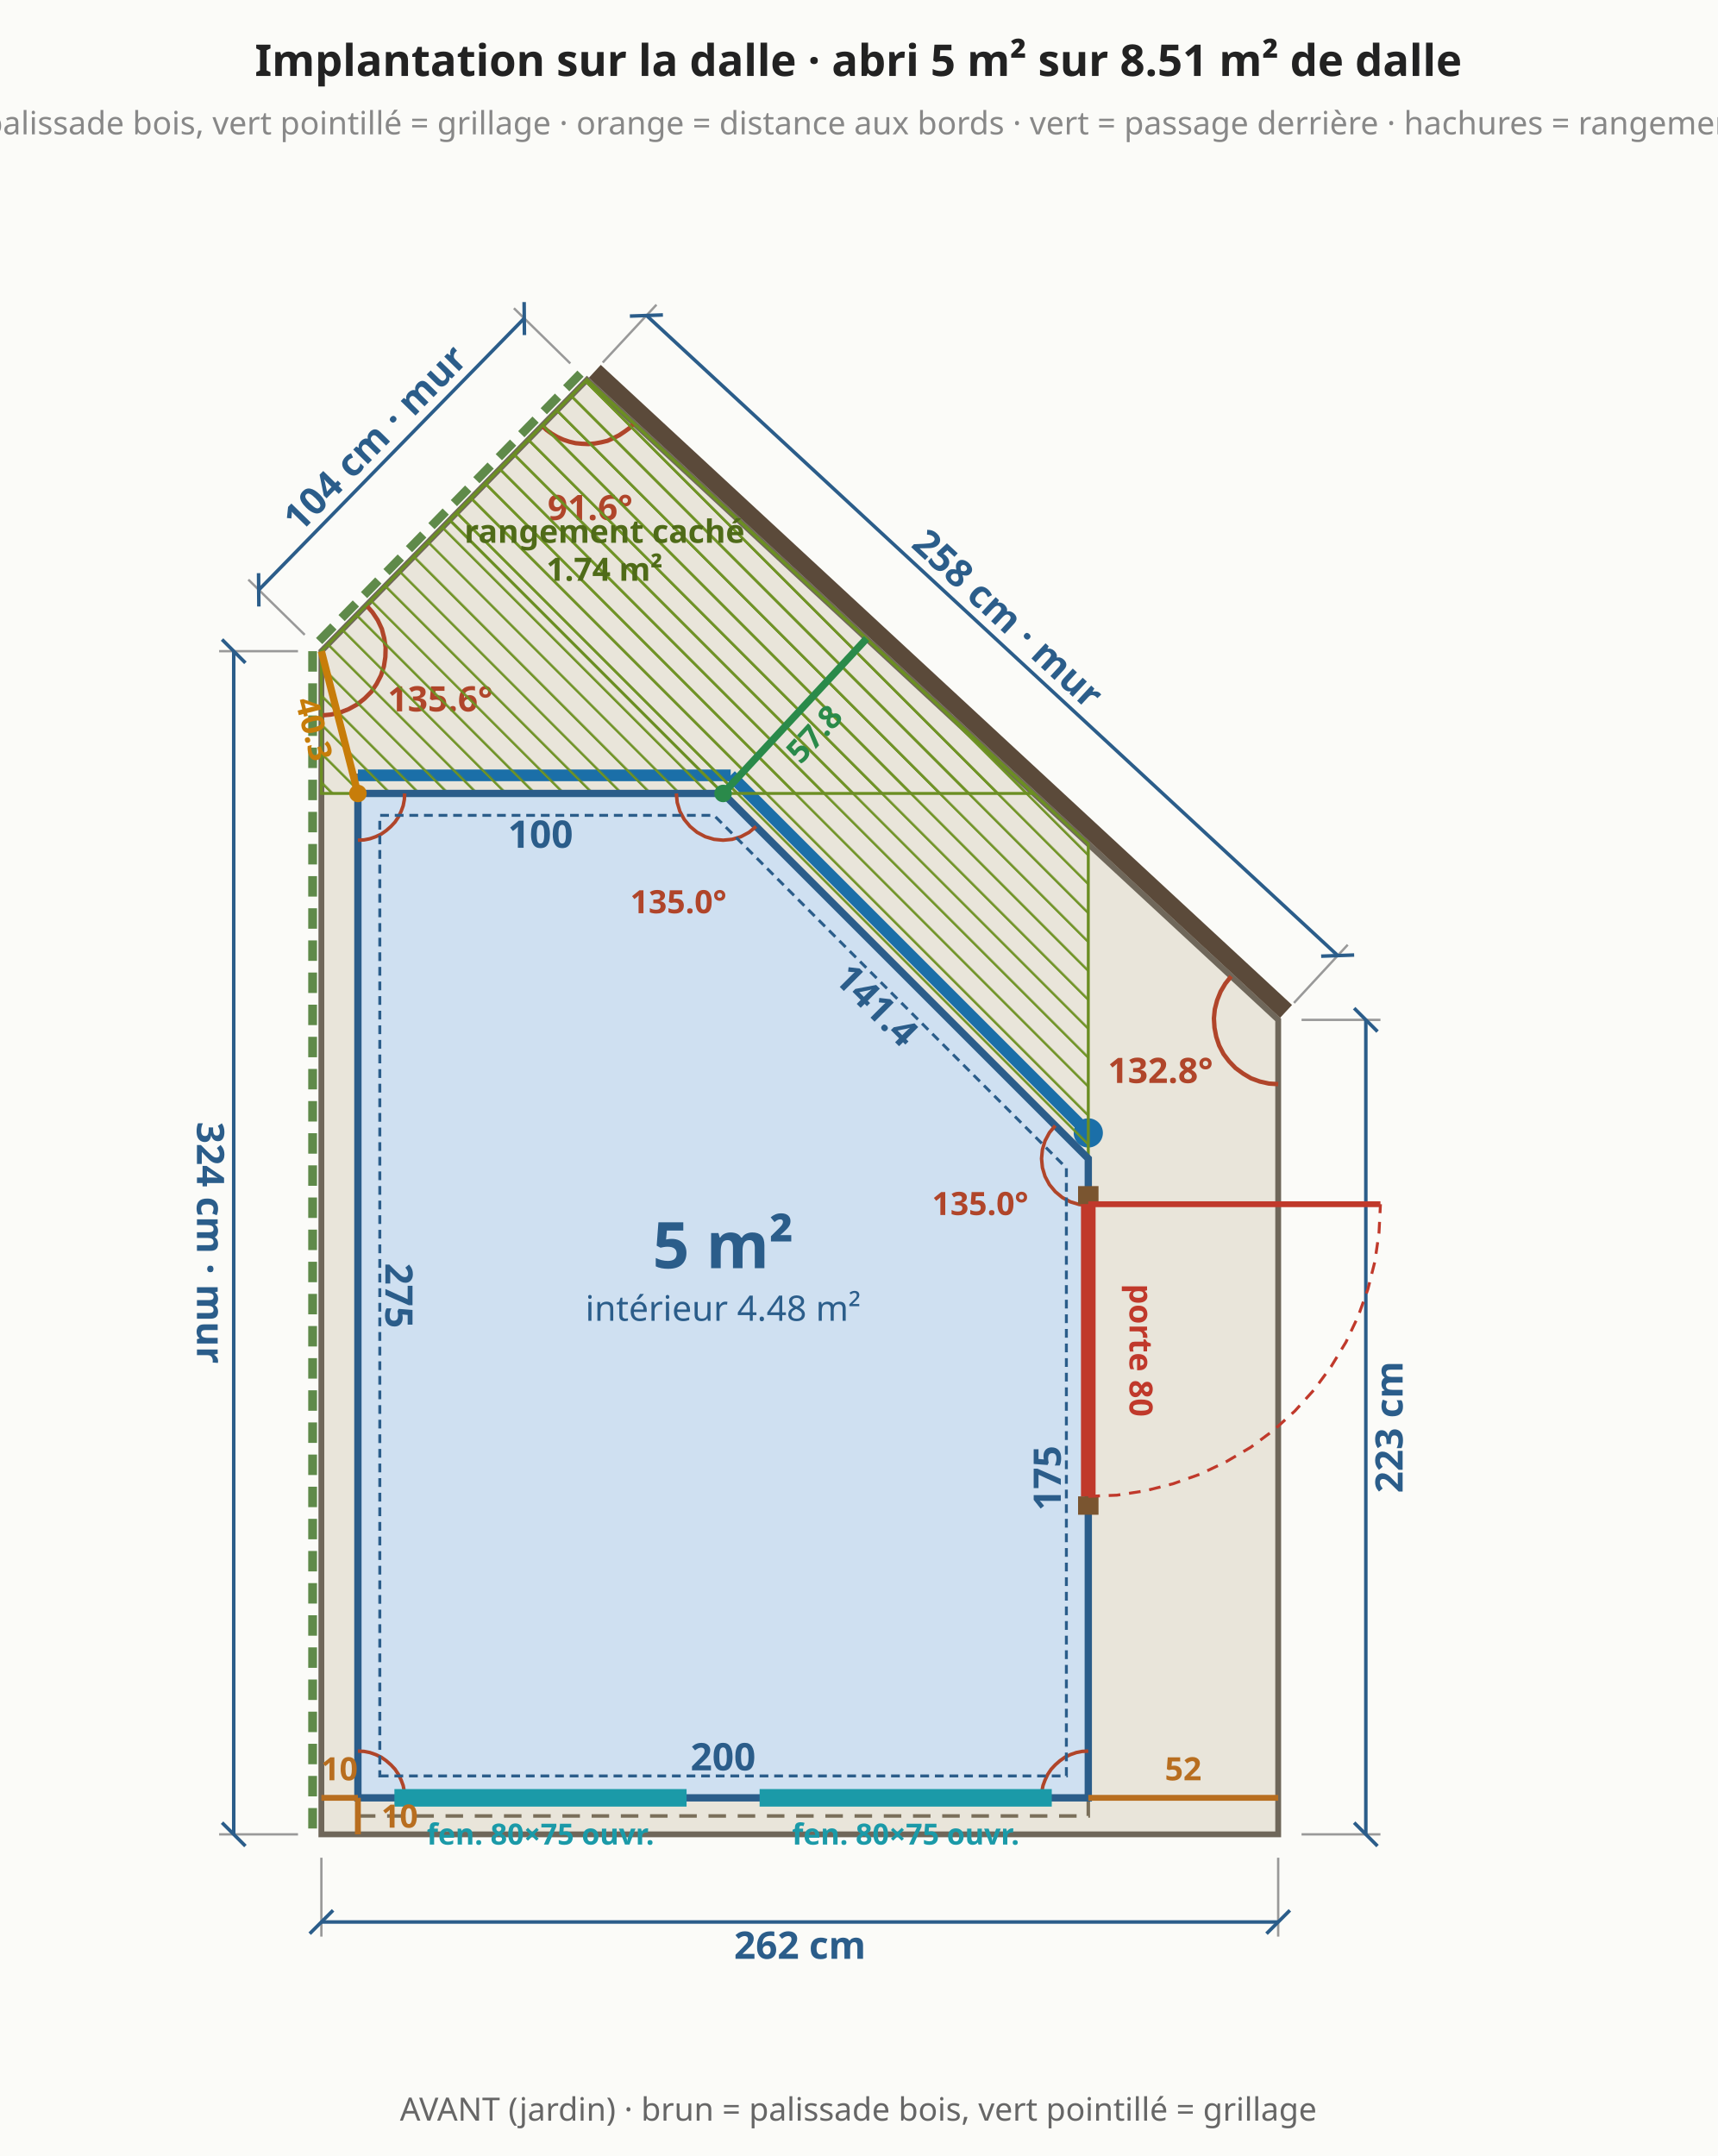
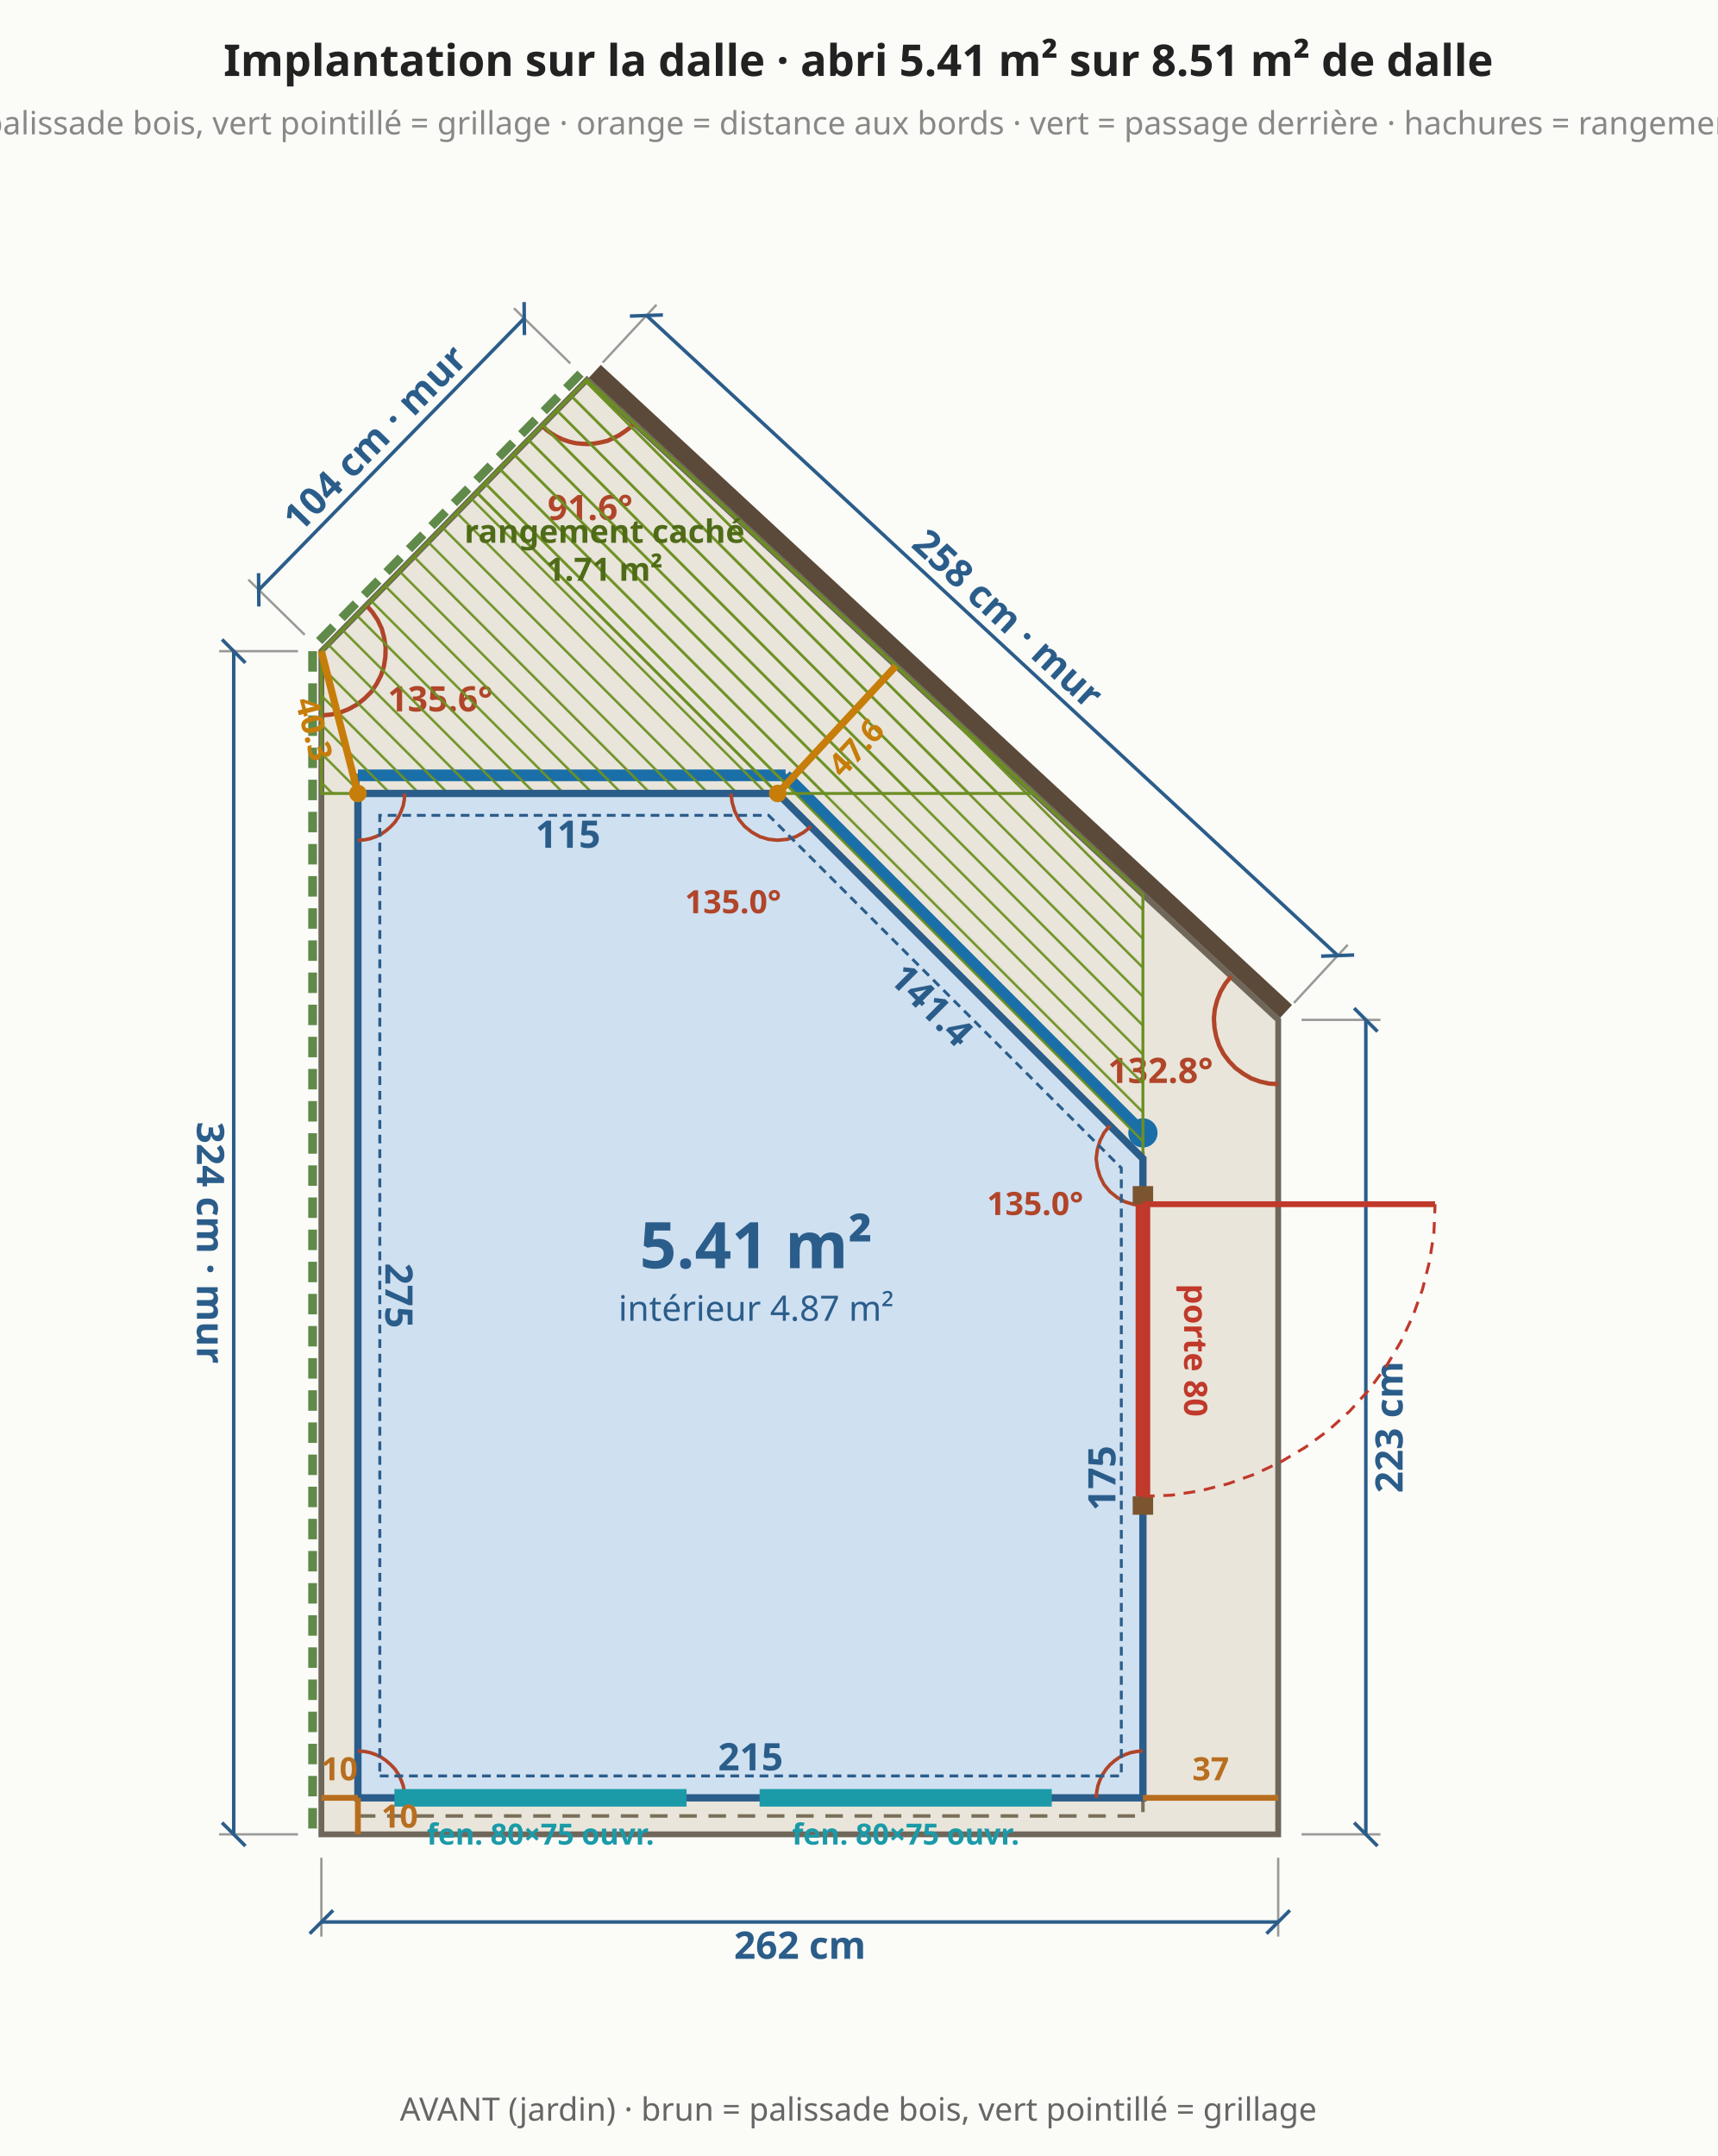
<svg xmlns="http://www.w3.org/2000/svg" viewBox="0 0 588 738" font-family="system-ui,sans-serif" font-size="13">
  <rect width="588" height="738" fill="#fbfbf8" />
  <polygon points="110.0,627.9 437.5,627.9 437.5,349.1 200.9,130.0 110.0,222.9" fill="#e9e5da" stroke="#6f675a" stroke-width="2" />
  <line x1="110.0" y1="635.9" x2="110.0" y2="662.9" stroke="#999" stroke-width="0.8" />
  <line x1="437.5" y1="635.9" x2="437.5" y2="662.9" stroke="#999" stroke-width="0.8" />
  <line x1="110.0" y1="657.9" x2="437.5" y2="657.9" stroke="#2b5d8a" stroke-width="1.2" />
  <line x1="106.0" y1="661.9" x2="114.0" y2="653.9" stroke="#2b5d8a" stroke-width="1.2" />
  <line x1="433.5" y1="661.9" x2="441.5" y2="653.9" stroke="#2b5d8a" stroke-width="1.2" />
  <text x="273.8" y="665.9" text-anchor="middle" dominant-baseline="middle" fill="#2b5d8a" font-size="13" font-weight="bold" transform="rotate(0.0 273.8 665.9)">262 cm</text>
  <line x1="445.5" y1="627.9" x2="472.5" y2="627.9" stroke="#999" stroke-width="0.8" />
  <line x1="445.5" y1="349.1" x2="472.5" y2="349.1" stroke="#999" stroke-width="0.8" />
  <line x1="467.5" y1="627.9" x2="467.5" y2="349.1" stroke="#2b5d8a" stroke-width="1.2" />
  <line x1="471.5" y1="631.9" x2="463.5" y2="623.9" stroke="#2b5d8a" stroke-width="1.2" />
  <line x1="471.5" y1="353.1" x2="463.5" y2="345.1" stroke="#2b5d8a" stroke-width="1.2" />
  <text x="475.5" y="488.5" text-anchor="middle" dominant-baseline="middle" fill="#2b5d8a" font-size="13" font-weight="bold" transform="rotate(-90.0 475.5 488.5)">223 cm</text>
  <line x1="440.2" y1="346.2" x2="203.6" y2="127.1" stroke="#5b4a3a" stroke-width="6" />
  <line x1="442.9" y1="343.3" x2="461.3" y2="323.4" stroke="#999" stroke-width="0.8" />
  <line x1="206.3" y1="124.1" x2="224.7" y2="104.3" stroke="#999" stroke-width="0.8" />
  <line x1="457.9" y1="327.1" x2="221.3" y2="108.0" stroke="#2b5d8a" stroke-width="1.2" />
  <line x1="463.5" y1="326.9" x2="452.2" y2="327.3" stroke="#2b5d8a" stroke-width="1.2" />
  <line x1="226.9" y1="107.8" x2="215.6" y2="108.2" stroke="#2b5d8a" stroke-width="1.2" />
  <text x="345.0" y="211.7" text-anchor="middle" dominant-baseline="middle" fill="#2b5d8a" font-size="13" font-weight="bold" transform="rotate(42.8 345.0 211.7)">258 cm · mur</text>
  <line x1="198.7" y1="127.9" x2="107.9" y2="220.8" stroke="#5f8a4a" stroke-width="3" stroke-dasharray="7 4" />
  <line x1="195.2" y1="124.4" x2="175.9" y2="105.5" stroke="#999" stroke-width="0.8" />
  <line x1="104.3" y1="217.3" x2="85.0" y2="198.4" stroke="#999" stroke-width="0.8" />
  <line x1="179.4" y1="109.0" x2="88.6" y2="201.9" stroke="#2b5d8a" stroke-width="1.2" />
  <line x1="179.4" y1="103.4" x2="179.5" y2="114.7" stroke="#2b5d8a" stroke-width="1.2" />
  <line x1="88.5" y1="196.2" x2="88.6" y2="207.6" stroke="#2b5d8a" stroke-width="1.2" />
  <text x="128.3" y="149.9" text-anchor="middle" dominant-baseline="middle" fill="#2b5d8a" font-size="13" font-weight="bold" transform="rotate(-45.6 128.3 149.9)">104 cm · mur</text>
  <line x1="107.0" y1="222.9" x2="107.0" y2="627.9" stroke="#5f8a4a" stroke-width="3" stroke-dasharray="7 4" />
  <line x1="102.0" y1="222.9" x2="75.0" y2="222.9" stroke="#999" stroke-width="0.8" />
  <line x1="102.0" y1="627.9" x2="75.0" y2="627.9" stroke="#999" stroke-width="0.8" />
  <line x1="80.0" y1="222.9" x2="80.0" y2="627.9" stroke="#2b5d8a" stroke-width="1.2" />
  <line x1="76.0" y1="218.9" x2="84.0" y2="226.9" stroke="#2b5d8a" stroke-width="1.2" />
  <line x1="76.0" y1="623.9" x2="84.0" y2="631.9" stroke="#2b5d8a" stroke-width="1.2" />
  <text x="72.0" y="425.4" text-anchor="middle" dominant-baseline="middle" fill="#2b5d8a" font-size="13" font-weight="bold" transform="rotate(90.0 72.0 425.4)">324 cm · mur</text>
  <polyline points="421.4,334.2 419.4,336.7 417.8,339.4 416.6,342.4 415.8,345.5 415.5,348.6 415.7,351.8 416.3,354.9 417.3,357.9 418.8,360.8 420.7,363.3 422.9,365.6 425.5,367.5 428.2,369.1 431.2,370.2 434.3,370.9 437.5,371.1" fill="none" stroke="#b0452a" stroke-width="1.5" />
  <text x="397.2" y="370.7" text-anchor="middle" fill="#b0452a" font-size="12" font-weight="bold">132.8°</text>
  <polyline points="185.5,145.7 187.1,147.2 188.9,148.5 190.8,149.6 192.8,150.5 194.9,151.2 197.0,151.7 199.2,151.9 201.4,152.0 203.6,151.8 205.8,151.4 207.9,150.9 209.9,150.0 211.9,149.0 213.7,147.8 215.5,146.5 217.0,144.9" fill="none" stroke="#b0452a" stroke-width="1.5" />
  <text x="202.0" y="178.0" text-anchor="middle" fill="#b0452a" font-size="12" font-weight="bold">91.6°</text>
  <polyline points="110.0,244.9 113.2,244.6 116.4,243.9 119.4,242.7 122.3,241.1 124.8,239.1 127.1,236.8 128.9,234.1 130.4,231.2 131.4,228.1 131.9,224.9 132.0,221.6 131.5,218.4 130.7,215.3 129.3,212.3 127.5,209.6 125.4,207.2" fill="none" stroke="#b0452a" stroke-width="1.5" />
  <text x="150.7" y="243.5" text-anchor="middle" fill="#b0452a" font-size="12" font-weight="bold">135.6°</text>
-   <polygon points="122.5,621.6 372.5,621.6 372.5,387.8 250.1,265.4 122.5,265.4" fill="none" stroke="#7a6f5a" stroke-width="1.2" stroke-dasharray="6 4" />
-   <line x1="372.5" y1="387.8" x2="250.1" y2="265.4" stroke="#1b6fa8" stroke-width="4" />
-   <line x1="250.1" y1="265.4" x2="122.5" y2="265.4" stroke="#1b6fa8" stroke-width="4" />
-   <circle cx="372.5" cy="387.8" r="5" fill="#1b6fa8" />
+   <polygon points="122.5,621.6 391.2,621.6 391.2,387.8 268.9,265.4 122.5,265.4" fill="none" stroke="#7a6f5a" stroke-width="1.2" stroke-dasharray="6 4" />
+   <line x1="391.2" y1="387.8" x2="268.9" y2="265.4" stroke="#1b6fa8" stroke-width="4" />
+   <line x1="268.9" y1="265.4" x2="122.5" y2="265.4" stroke="#1b6fa8" stroke-width="4" />
+   <circle cx="391.2" cy="387.8" r="5" fill="#1b6fa8" />
  <defs>
    <pattern id="cache" width="7" height="7" patternUnits="userSpaceOnUse" patternTransform="rotate(-45)">
      <line x1="0" y1="0" x2="0" y2="7" stroke="#6b8e23" stroke-width="1.6" />
    </pattern>
  </defs>
-   <polygon points="372.5,288.9 200.9,130.0 153.9,178.0 372.5,396.6" fill="url(#cache)" stroke="#6b8e23" stroke-width="1" />
+   <polygon points="391.2,306.2 200.9,130.0 163.1,168.5 391.2,396.6" fill="url(#cache)" stroke="#6b8e23" stroke-width="1" />
  <polygon points="353.8,271.6 200.9,130.0 110.0,222.9 110.0,271.6" fill="url(#cache)" stroke="#6b8e23" stroke-width="1" />
  <text x="206.9" y="185.8" text-anchor="middle" fill="#4f6b18" font-size="11" font-weight="bold">rangement caché</text>
-   <text x="206.9" y="198.8" text-anchor="middle" fill="#4f6b18" font-size="11" font-weight="bold">1.74 m²</text>
-   <polygon points="122.5,615.4 372.5,615.4 372.5,396.6 247.5,271.6 122.5,271.6" fill="#cfe0f1" stroke="#2b5d8a" stroke-width="2.5" />
-   <text x="247.5" y="601.4" text-anchor="middle" dominant-baseline="middle" fill="#2b5d8a" font-size="13" font-weight="bold" transform="rotate(0.0 247.5 601.4)">200</text>
-   <text x="358.5" y="506.0" text-anchor="middle" dominant-baseline="middle" fill="#2b5d8a" font-size="13" font-weight="bold" transform="rotate(-90.0 358.5 506.0)">175</text>
-   <text x="300.1" y="344.0" text-anchor="middle" dominant-baseline="middle" fill="#2b5d8a" font-size="13" font-weight="bold" transform="rotate(45.0 300.1 344.0)">141.4</text>
-   <text x="185.0" y="285.6" text-anchor="middle" dominant-baseline="middle" fill="#2b5d8a" font-size="13" font-weight="bold" transform="rotate(0.0 185.0 285.6)">100</text>
+   <text x="206.9" y="198.8" text-anchor="middle" fill="#4f6b18" font-size="11" font-weight="bold">1.71 m²</text>
+   <polygon points="122.5,615.4 391.2,615.4 391.2,396.6 266.2,271.6 122.5,271.6" fill="#cfe0f1" stroke="#2b5d8a" stroke-width="2.5" />
+   <text x="256.9" y="601.4" text-anchor="middle" dominant-baseline="middle" fill="#2b5d8a" font-size="13" font-weight="bold" transform="rotate(0.0 256.9 601.4)">215</text>
+   <text x="377.2" y="506.0" text-anchor="middle" dominant-baseline="middle" fill="#2b5d8a" font-size="13" font-weight="bold" transform="rotate(-90.0 377.2 506.0)">175</text>
+   <text x="318.9" y="344.0" text-anchor="middle" dominant-baseline="middle" fill="#2b5d8a" font-size="13" font-weight="bold" transform="rotate(45.0 318.9 344.0)">141.4</text>
+   <text x="194.4" y="285.6" text-anchor="middle" dominant-baseline="middle" fill="#2b5d8a" font-size="13" font-weight="bold" transform="rotate(0.0 194.4 285.6)">115</text>
  <text x="136.5" y="443.5" text-anchor="middle" dominant-baseline="middle" fill="#2b5d8a" font-size="13" font-weight="bold" transform="rotate(90.0 136.5 443.5)">275</text>
  <polyline points="138.5,615.4 138.4,613.3 138.0,611.2 137.3,609.3 136.4,607.4 135.2,605.6 133.8,604.1 132.2,602.7 130.5,601.5 128.6,600.6 126.6,599.9 124.6,599.5 122.5,599.4" fill="none" stroke="#b0452a" stroke-width="1.2" />
-   <polyline points="372.5,599.4 370.4,599.5 368.4,599.9 366.4,600.6 364.5,601.5 362.8,602.7 361.2,604.1 359.8,605.6 358.6,607.4 357.7,609.3 357.0,611.2 356.6,613.3 356.5,615.4" fill="none" stroke="#b0452a" stroke-width="1.2" />
-   <polyline points="361.2,385.3 359.2,387.7 357.7,390.5 356.8,393.5 356.5,396.6 356.8,399.7 357.7,402.7 359.2,405.5 361.2,407.9 363.6,409.9 366.4,411.4 369.4,412.3 372.5,412.6" fill="none" stroke="#b0452a" stroke-width="1.2" />
-   <text x="335.5" y="415.9" text-anchor="middle" fill="#b0452a" font-size="11" font-weight="bold">135.0°</text>
-   <polyline points="231.5,271.6 231.8,274.7 232.7,277.7 234.2,280.5 236.2,282.9 238.6,284.9 241.4,286.4 244.4,287.3 247.5,287.6 250.6,287.3 253.6,286.4 256.4,284.9 258.8,282.9" fill="none" stroke="#b0452a" stroke-width="1.2" />
-   <text x="232.2" y="312.6" text-anchor="middle" fill="#b0452a" font-size="11" font-weight="bold">135.0°</text>
+   <polyline points="391.2,599.4 389.2,599.5 387.1,599.9 385.1,600.6 383.2,601.5 381.5,602.7 379.9,604.1 378.6,605.6 377.4,607.4 376.5,609.3 375.8,611.2 375.4,613.3 375.2,615.4" fill="none" stroke="#b0452a" stroke-width="1.2" />
+   <polyline points="379.9,385.3 377.9,387.7 376.5,390.5 375.6,393.5 375.2,396.6 375.6,399.7 376.5,402.7 377.9,405.5 379.9,407.9 382.4,409.9 385.1,411.4 388.1,412.3 391.2,412.6" fill="none" stroke="#b0452a" stroke-width="1.2" />
+   <text x="354.3" y="415.9" text-anchor="middle" fill="#b0452a" font-size="11" font-weight="bold">135.0°</text>
+   <polyline points="250.2,271.6 250.6,274.7 251.5,277.7 252.9,280.5 254.9,282.9 257.4,284.9 260.1,286.4 263.1,287.3 266.2,287.6 269.4,287.3 272.4,286.4 275.1,284.9 277.6,282.9" fill="none" stroke="#b0452a" stroke-width="1.2" />
+   <text x="250.9" y="312.6" text-anchor="middle" fill="#b0452a" font-size="11" font-weight="bold">135.0°</text>
  <polyline points="122.5,287.6 124.6,287.5 126.6,287.1 128.6,286.4 130.5,285.5 132.2,284.3 133.8,282.9 135.2,281.4 136.4,279.6 137.3,277.7 138.0,275.8 138.4,273.7 138.5,271.6" fill="none" stroke="#b0452a" stroke-width="1.2" />
  <line x1="135.0" y1="615.4" x2="235.0" y2="615.4" stroke="#1b9aa8" stroke-width="6" />
  <text x="185.0" y="631.4" text-anchor="middle" fill="#1b9aa8" font-size="10" font-weight="bold">fen. 80×75 ouvr.</text>
  <line x1="260.0" y1="615.4" x2="360.0" y2="615.4" stroke="#1b9aa8" stroke-width="6" />
  <text x="310.0" y="631.4" text-anchor="middle" fill="#1b9aa8" font-size="10" font-weight="bold">fen. 80×75 ouvr.</text>
-   <line x1="372.5" y1="518.5" x2="372.5" y2="512.2" stroke="#7a5530" stroke-width="7" />
-   <line x1="372.5" y1="412.2" x2="372.5" y2="406.0" stroke="#7a5530" stroke-width="7" />
-   <line x1="372.5" y1="512.2" x2="372.5" y2="412.2" stroke="#c0392b" stroke-width="5" />
-   <line x1="372.5" y1="412.2" x2="472.5" y2="412.2" stroke="#c0392b" stroke-width="2" />
-   <polyline points="372.5,512.2 382.3,511.8 392.0,510.3 401.5,507.9 410.8,504.6 419.6,500.4 428.1,495.4 435.9,489.6 443.2,483.0 449.8,475.7 455.6,467.8 460.7,459.4 464.9,450.5 468.2,441.3 470.6,431.8 472.0,422.1 472.5,412.2" fill="none" stroke="#c0392b" stroke-width="1" stroke-dasharray="4 3" />
-   <text x="390.5" y="462.2" text-anchor="middle" dominant-baseline="middle" fill="#c0392b" font-size="11" font-weight="bold" transform="rotate(90.0 390.5 462.2)">porte 80</text>
-   <line x1="247.5" y1="271.6" x2="296.6" y2="218.6" stroke="#2a8a4a" stroke-width="2.5" />
-   <circle cx="247.5" cy="271.6" r="3" fill="#2a8a4a" />
-   <text x="278.7" y="251.2" text-anchor="middle" dominant-baseline="middle" fill="#2a8a4a" font-size="11" font-weight="bold" transform="rotate(-47.2 278.7 251.2)">57.8</text>
+   <line x1="391.2" y1="518.5" x2="391.2" y2="512.2" stroke="#7a5530" stroke-width="7" />
+   <line x1="391.2" y1="412.2" x2="391.2" y2="406.0" stroke="#7a5530" stroke-width="7" />
+   <line x1="391.2" y1="512.2" x2="391.2" y2="412.2" stroke="#c0392b" stroke-width="5" />
+   <line x1="391.2" y1="412.2" x2="491.2" y2="412.2" stroke="#c0392b" stroke-width="2" />
+   <polyline points="391.2,512.2 401.1,511.8 410.8,510.3 420.3,507.9 429.5,504.6 438.4,500.4 446.8,495.4 454.7,489.6 462.0,483.0 468.6,475.7 474.4,467.8 479.4,459.4 483.6,450.5 486.9,441.3 489.3,431.8 490.8,422.1 491.2,412.2" fill="none" stroke="#c0392b" stroke-width="1" stroke-dasharray="4 3" />
+   <text x="409.2" y="462.2" text-anchor="middle" dominant-baseline="middle" fill="#c0392b" font-size="11" font-weight="bold" transform="rotate(90.0 409.2 462.2)">porte 80</text>
+   <line x1="266.2" y1="271.6" x2="306.6" y2="228.0" stroke="#c77d0a" stroke-width="2.5" />
+   <circle cx="266.2" cy="271.6" r="3" fill="#c77d0a" />
+   <text x="293.0" y="255.9" text-anchor="middle" dominant-baseline="middle" fill="#c77d0a" font-size="11" font-weight="bold" transform="rotate(-47.2 293.0 255.9)">47.6</text>
  <line x1="122.5" y1="271.6" x2="110.0" y2="222.9" stroke="#c77d0a" stroke-width="2.5" />
  <circle cx="122.5" cy="271.6" r="3" fill="#c77d0a" />
  <text x="107.5" y="249.5" text-anchor="middle" dominant-baseline="middle" fill="#c77d0a" font-size="11" font-weight="bold" transform="rotate(75.6 107.5 249.5)">40.3</text>
-   <text x="247.5" y="434.1" text-anchor="middle" fill="#2b5d8a" font-size="22" font-weight="bold">5 m²</text>
-   <text x="247.5" y="452.1" text-anchor="middle" fill="#2b5d8a" font-size="12" font-weight="normal">intérieur 4.48 m²</text>
-   <polygon points="130.0,607.9 365.0,607.9 365.0,399.8 244.4,279.1 130.0,279.1" fill="none" stroke="#2b5d8a" stroke-width="1" stroke-dasharray="3 2" />
+   <text x="258.8" y="434.1" text-anchor="middle" fill="#2b5d8a" font-size="22" font-weight="bold">5.41 m²</text>
+   <text x="258.8" y="452.1" text-anchor="middle" fill="#2b5d8a" font-size="12" font-weight="normal">intérieur 4.87 m²</text>
+   <polygon points="130.0,607.9 383.8,607.9 383.8,399.8 263.1,279.1 130.0,279.1" fill="none" stroke="#2b5d8a" stroke-width="1" stroke-dasharray="3 2" />
  <line x1="122.5" y1="615.4" x2="122.5" y2="627.9" stroke="#b86e1f" stroke-width="2" />
  <text x="130.5" y="625.6" text-anchor="start" fill="#b86e1f" font-size="11" font-weight="bold">10</text>
-   <line x1="372.5" y1="615.4" x2="437.5" y2="615.4" stroke="#b86e1f" stroke-width="2" />
-   <text x="405.0" y="609.4" text-anchor="middle" fill="#b86e1f" font-size="11" font-weight="bold">52</text>
+   <line x1="391.2" y1="615.4" x2="437.5" y2="615.4" stroke="#b86e1f" stroke-width="2" />
+   <text x="414.4" y="609.4" text-anchor="middle" fill="#b86e1f" font-size="11" font-weight="bold">37</text>
  <line x1="122.5" y1="615.4" x2="110.0" y2="615.4" stroke="#b86e1f" stroke-width="2" />
  <text x="116.2" y="609.4" text-anchor="middle" fill="#b86e1f" font-size="11" font-weight="bold">10</text>
-   <text x="293.8" y="26.0" text-anchor="middle" fill="#222" font-size="15" font-weight="bold">Implantation sur la dalle · abri 5 m² sur 8.51 m² de dalle</text>
+   <text x="293.8" y="26.0" text-anchor="middle" fill="#222" font-size="15" font-weight="bold">Implantation sur la dalle · abri 5.41 m² sur 8.51 m² de dalle</text>
  <text x="293.8" y="46.0" text-anchor="middle" fill="#888" font-size="11" font-weight="normal">brun = palissade bois, vert pointillé = grillage · orange = distance aux bords · vert = passage derrière · hachures = rangement caché</text>
  <text x="293.8" y="725.9" text-anchor="middle" fill="#666" font-size="11" font-weight="normal">AVANT (jardin) · brun = palissade bois, vert pointillé = grillage</text>
</svg>
